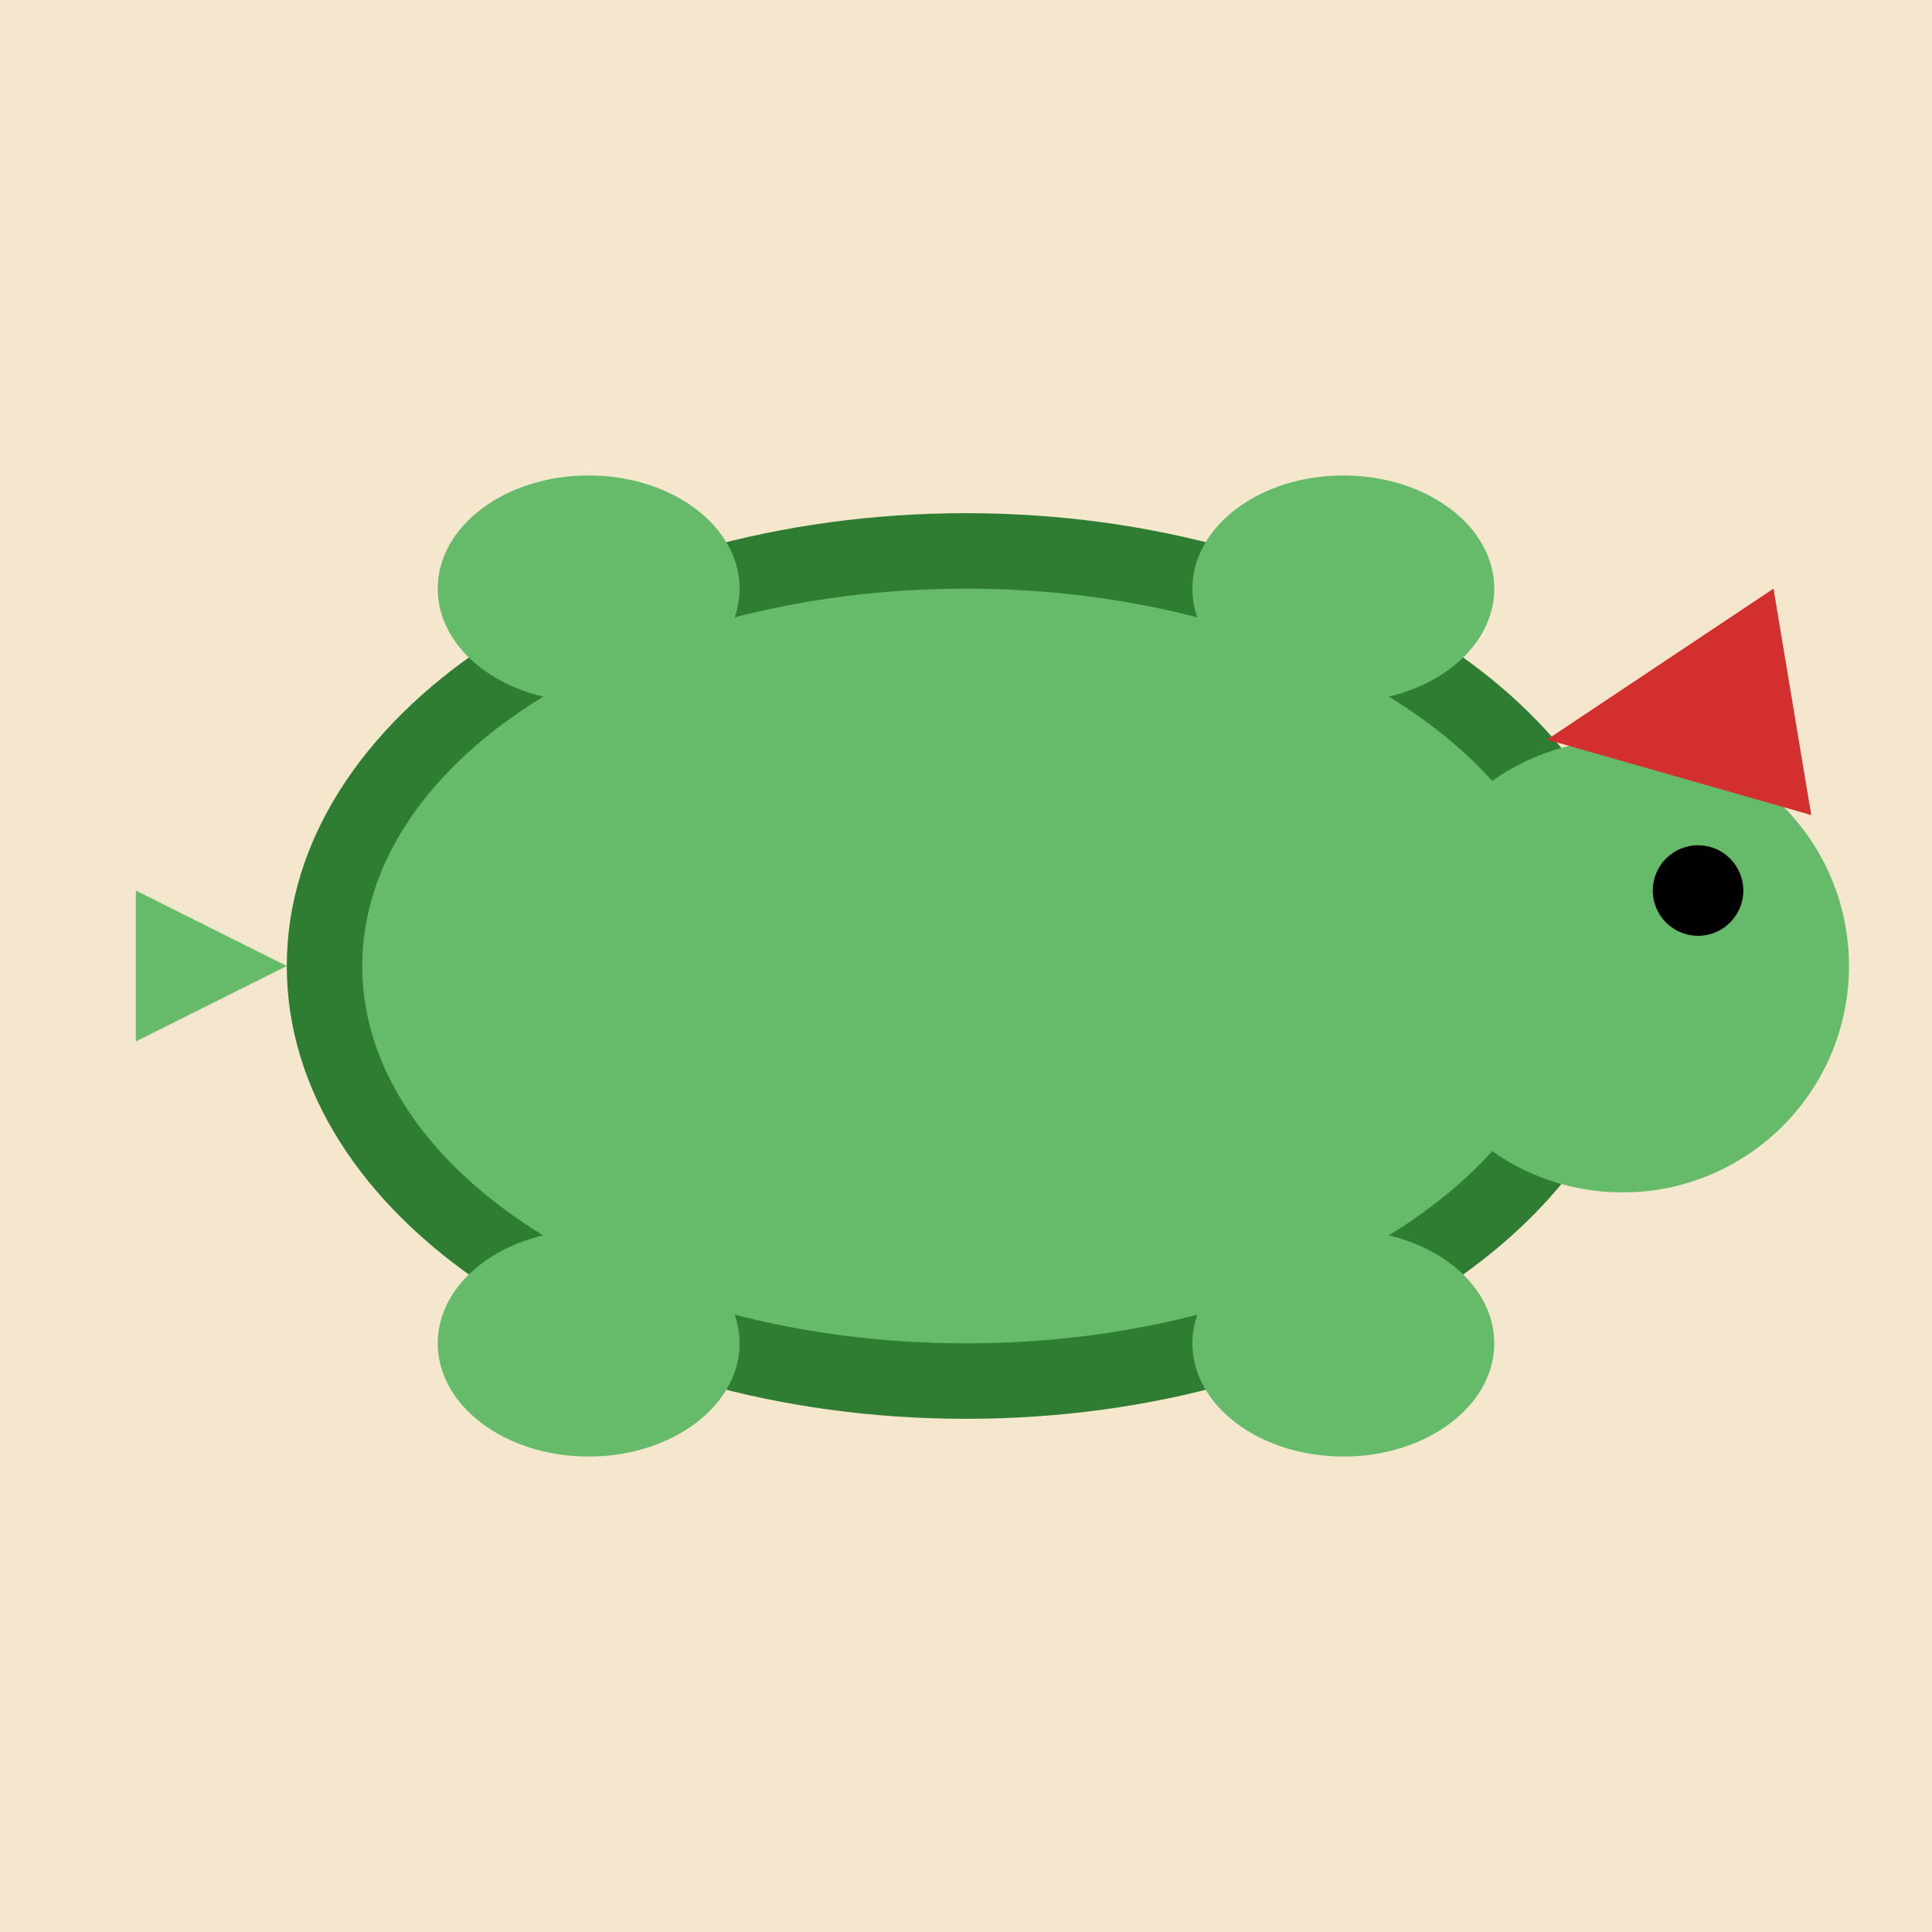
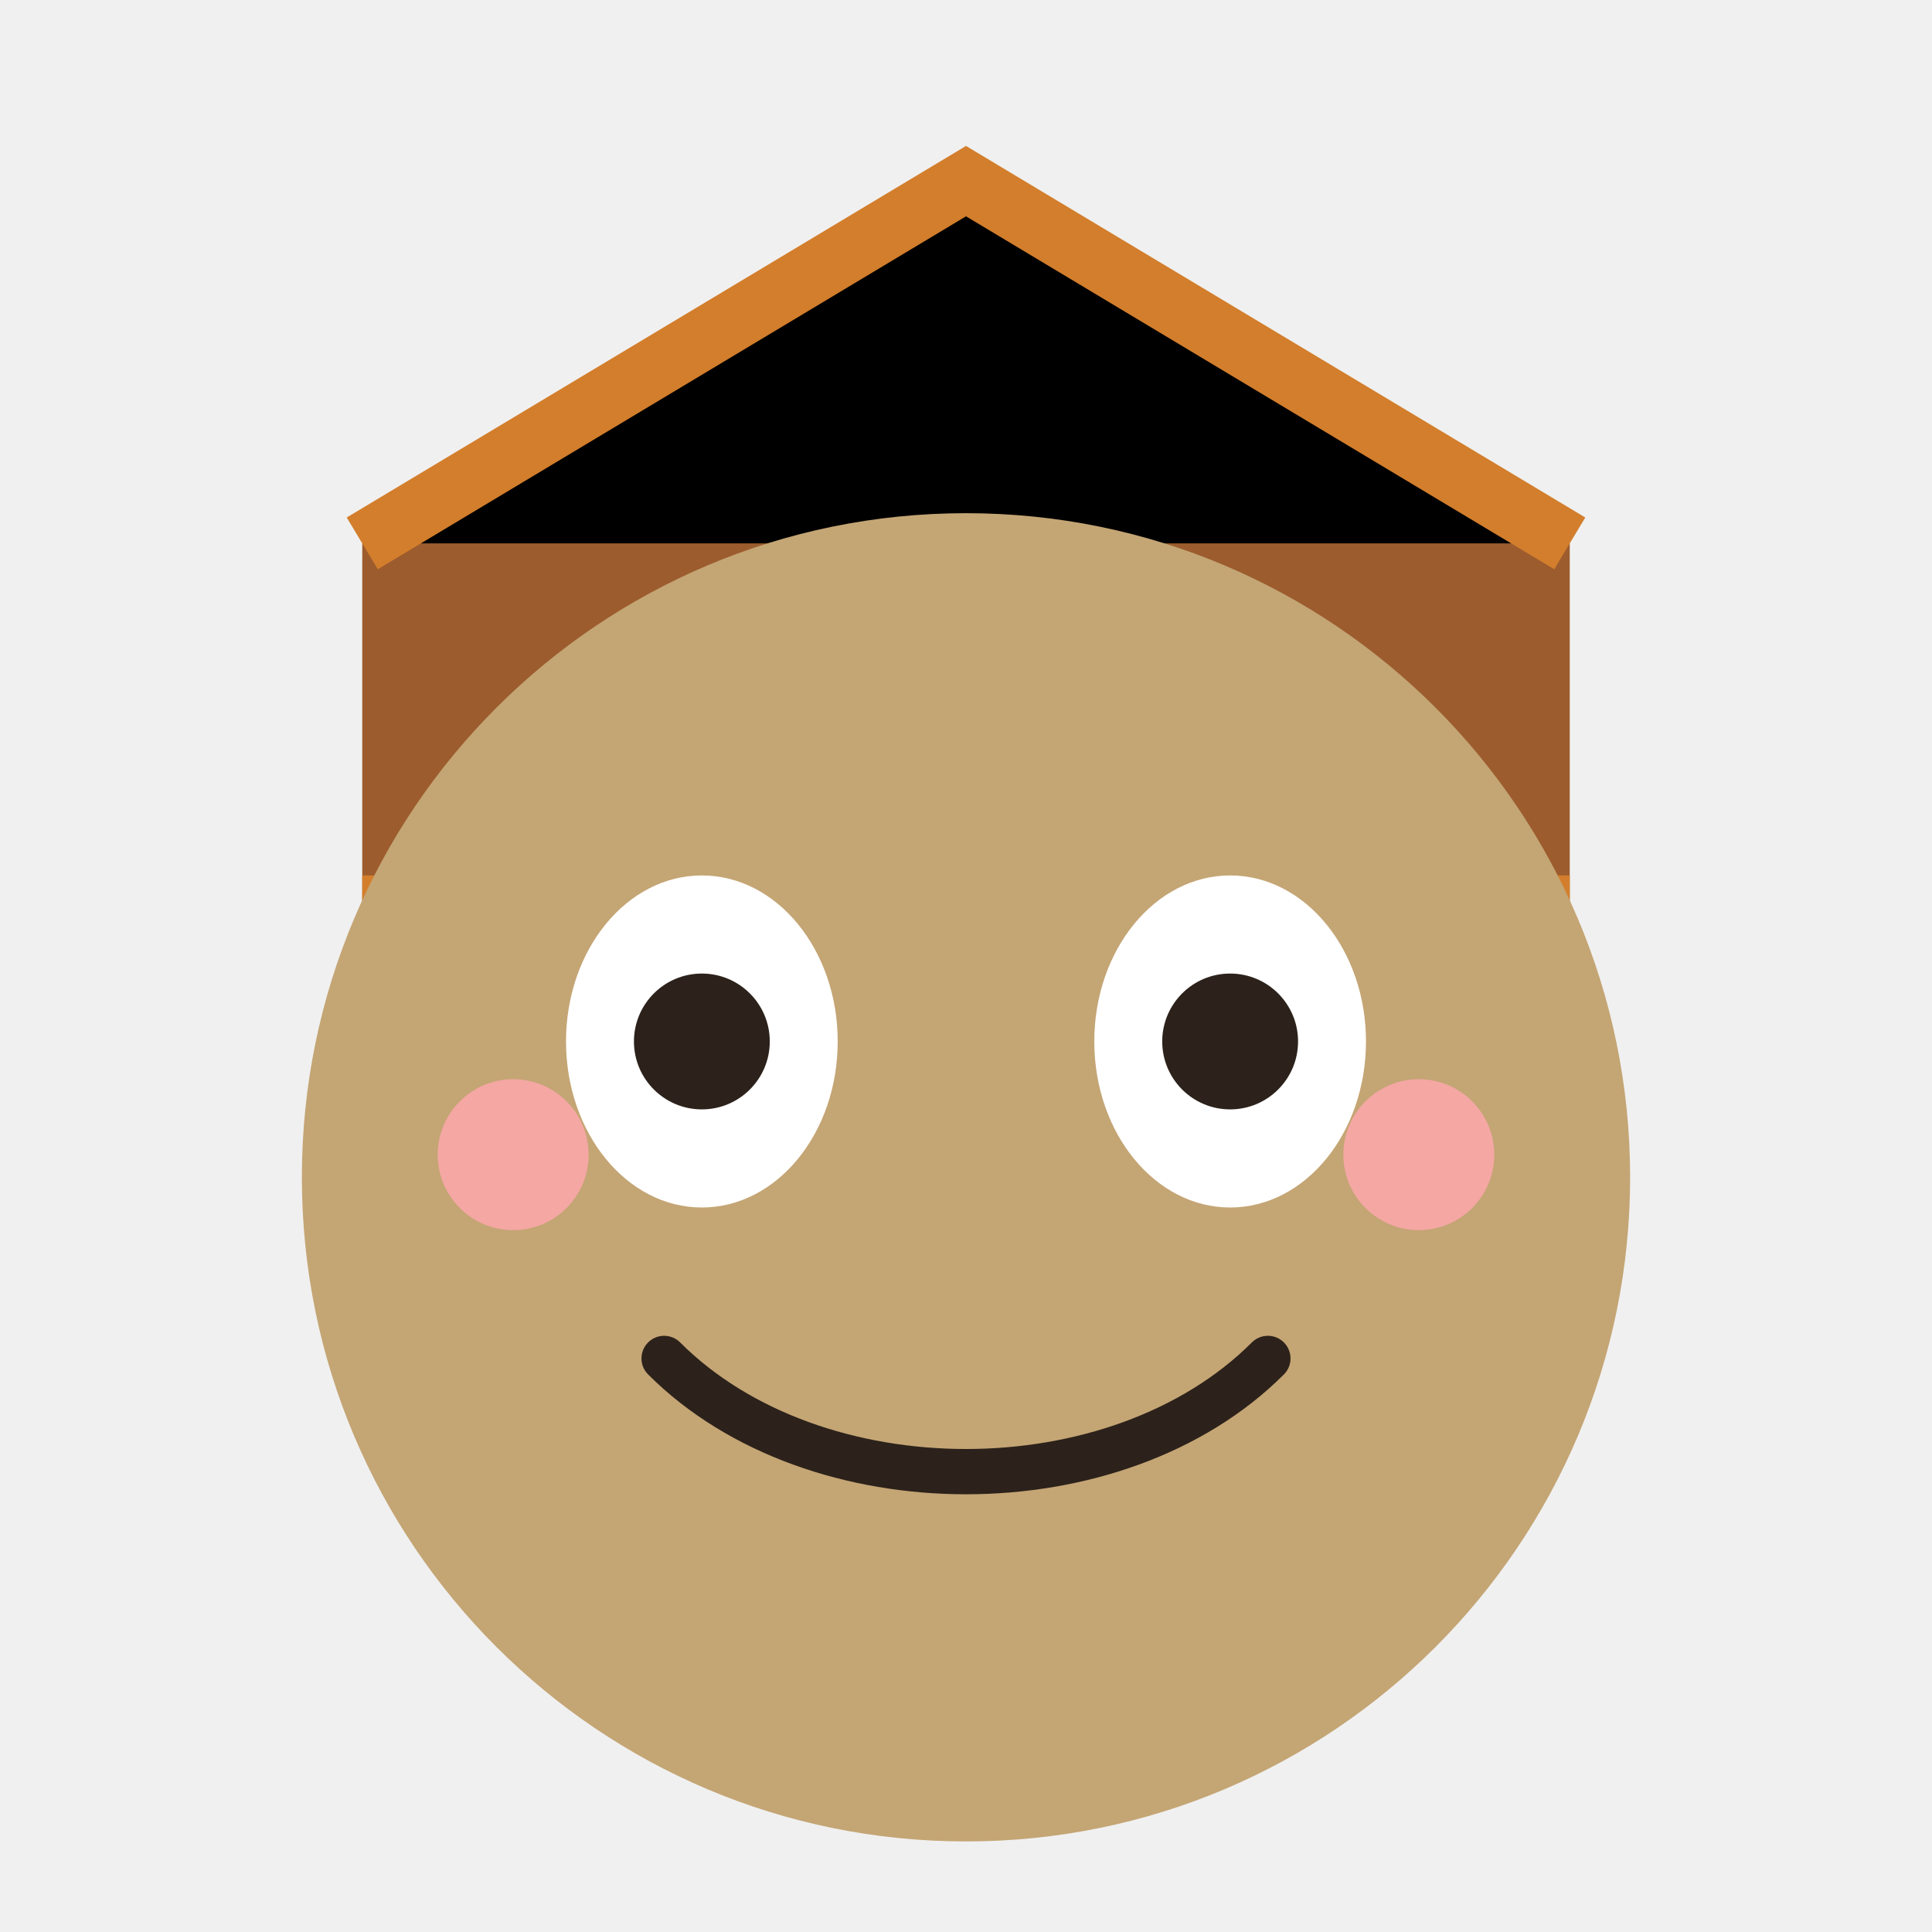
- <svg xmlns="http://www.w3.org/2000/svg" viewBox="0 0 512 512">
-   <rect width="512" height="512" fill="#F4E7CD" />
-   <ellipse cx="256" cy="256" rx="180" ry="120" fill="#2E7D32" />
-   <ellipse cx="256" cy="256" rx="160" ry="100" fill="#66BB6A" />
-   <circle cx="430" cy="256" r="60" fill="#66BB6A" />
-   <circle cx="450" cy="236" r="12" fill="#000" />
-   <ellipse cx="156" cy="356" rx="40" ry="30" fill="#66BB6A" />
-   <ellipse cx="356" cy="356" rx="40" ry="30" fill="#66BB6A" />
-   <ellipse cx="156" cy="156" rx="40" ry="30" fill="#66BB6A" />
-   <ellipse cx="356" cy="156" rx="40" ry="30" fill="#66BB6A" />
-   <polygon points="76,256 36,236 36,276" fill="#66BB6A" />
-   <path d="M410 196 L470 156 L480 216 Z" fill="#D32F2F" />
+ <svg xmlns="http://www.w3.org/2000/svg" width="512" height="512" viewBox="0 0 512 512">
+   <path d="M96 144L256 48l160 96v96H96z" fill="#9C5C2E" />
+   <path d="M96 144L256 48l160 96" stroke="#D37E2C" stroke-width="16" />
+   <path d="M96 240h320" stroke="#D37E2C" stroke-width="16" />
+   <circle cx="256" cy="312" r="176" fill="#C4A574" />
+   <ellipse cx="186" cy="276" rx="36" ry="44" fill="#fff" />
+   <ellipse cx="326" cy="276" rx="36" ry="44" fill="#fff" />
+   <circle cx="186" cy="276" r="18" fill="#2C221B" />
+   <circle cx="326" cy="276" r="18" fill="#2C221B" />
+   <path d="M176 360c40 40 120 40 160 0" stroke="#2C221B" stroke-width="12" stroke-linecap="round" fill="none" />
+   <circle cx="136" cy="306" r="20" fill="#F4A7A3" />
+   <circle cx="376" cy="306" r="20" fill="#F4A7A3" />
</svg>
